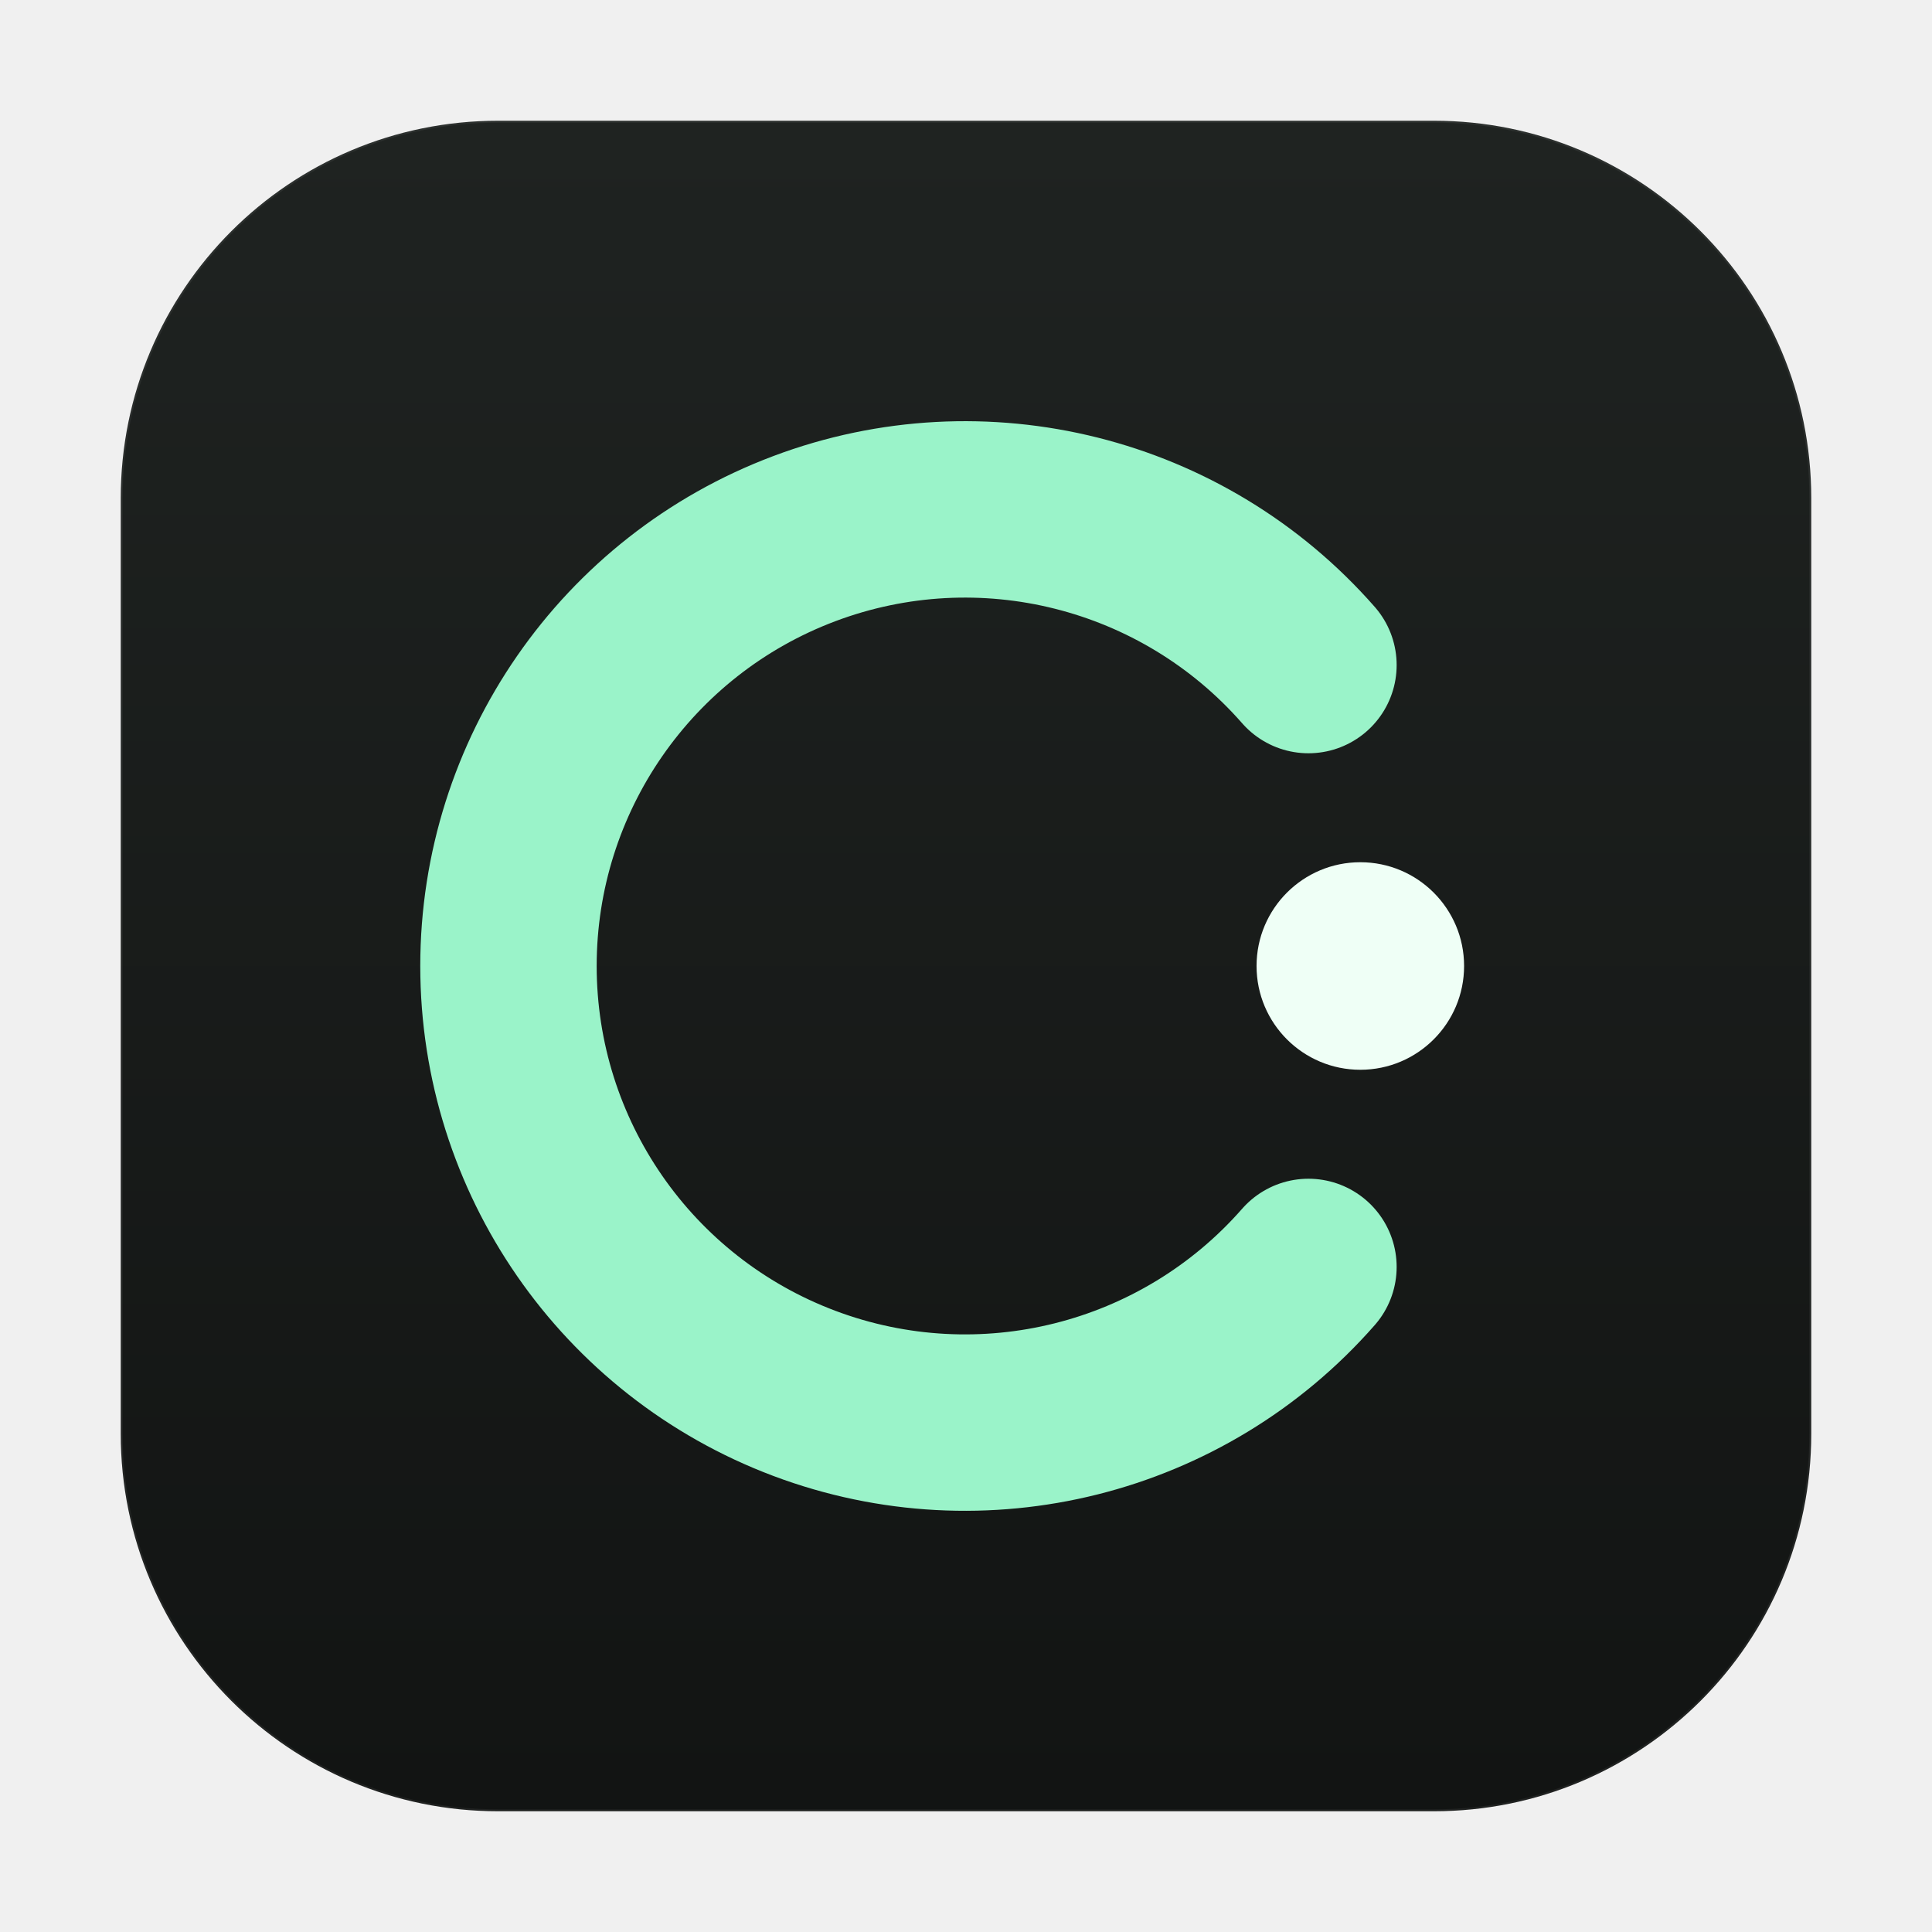
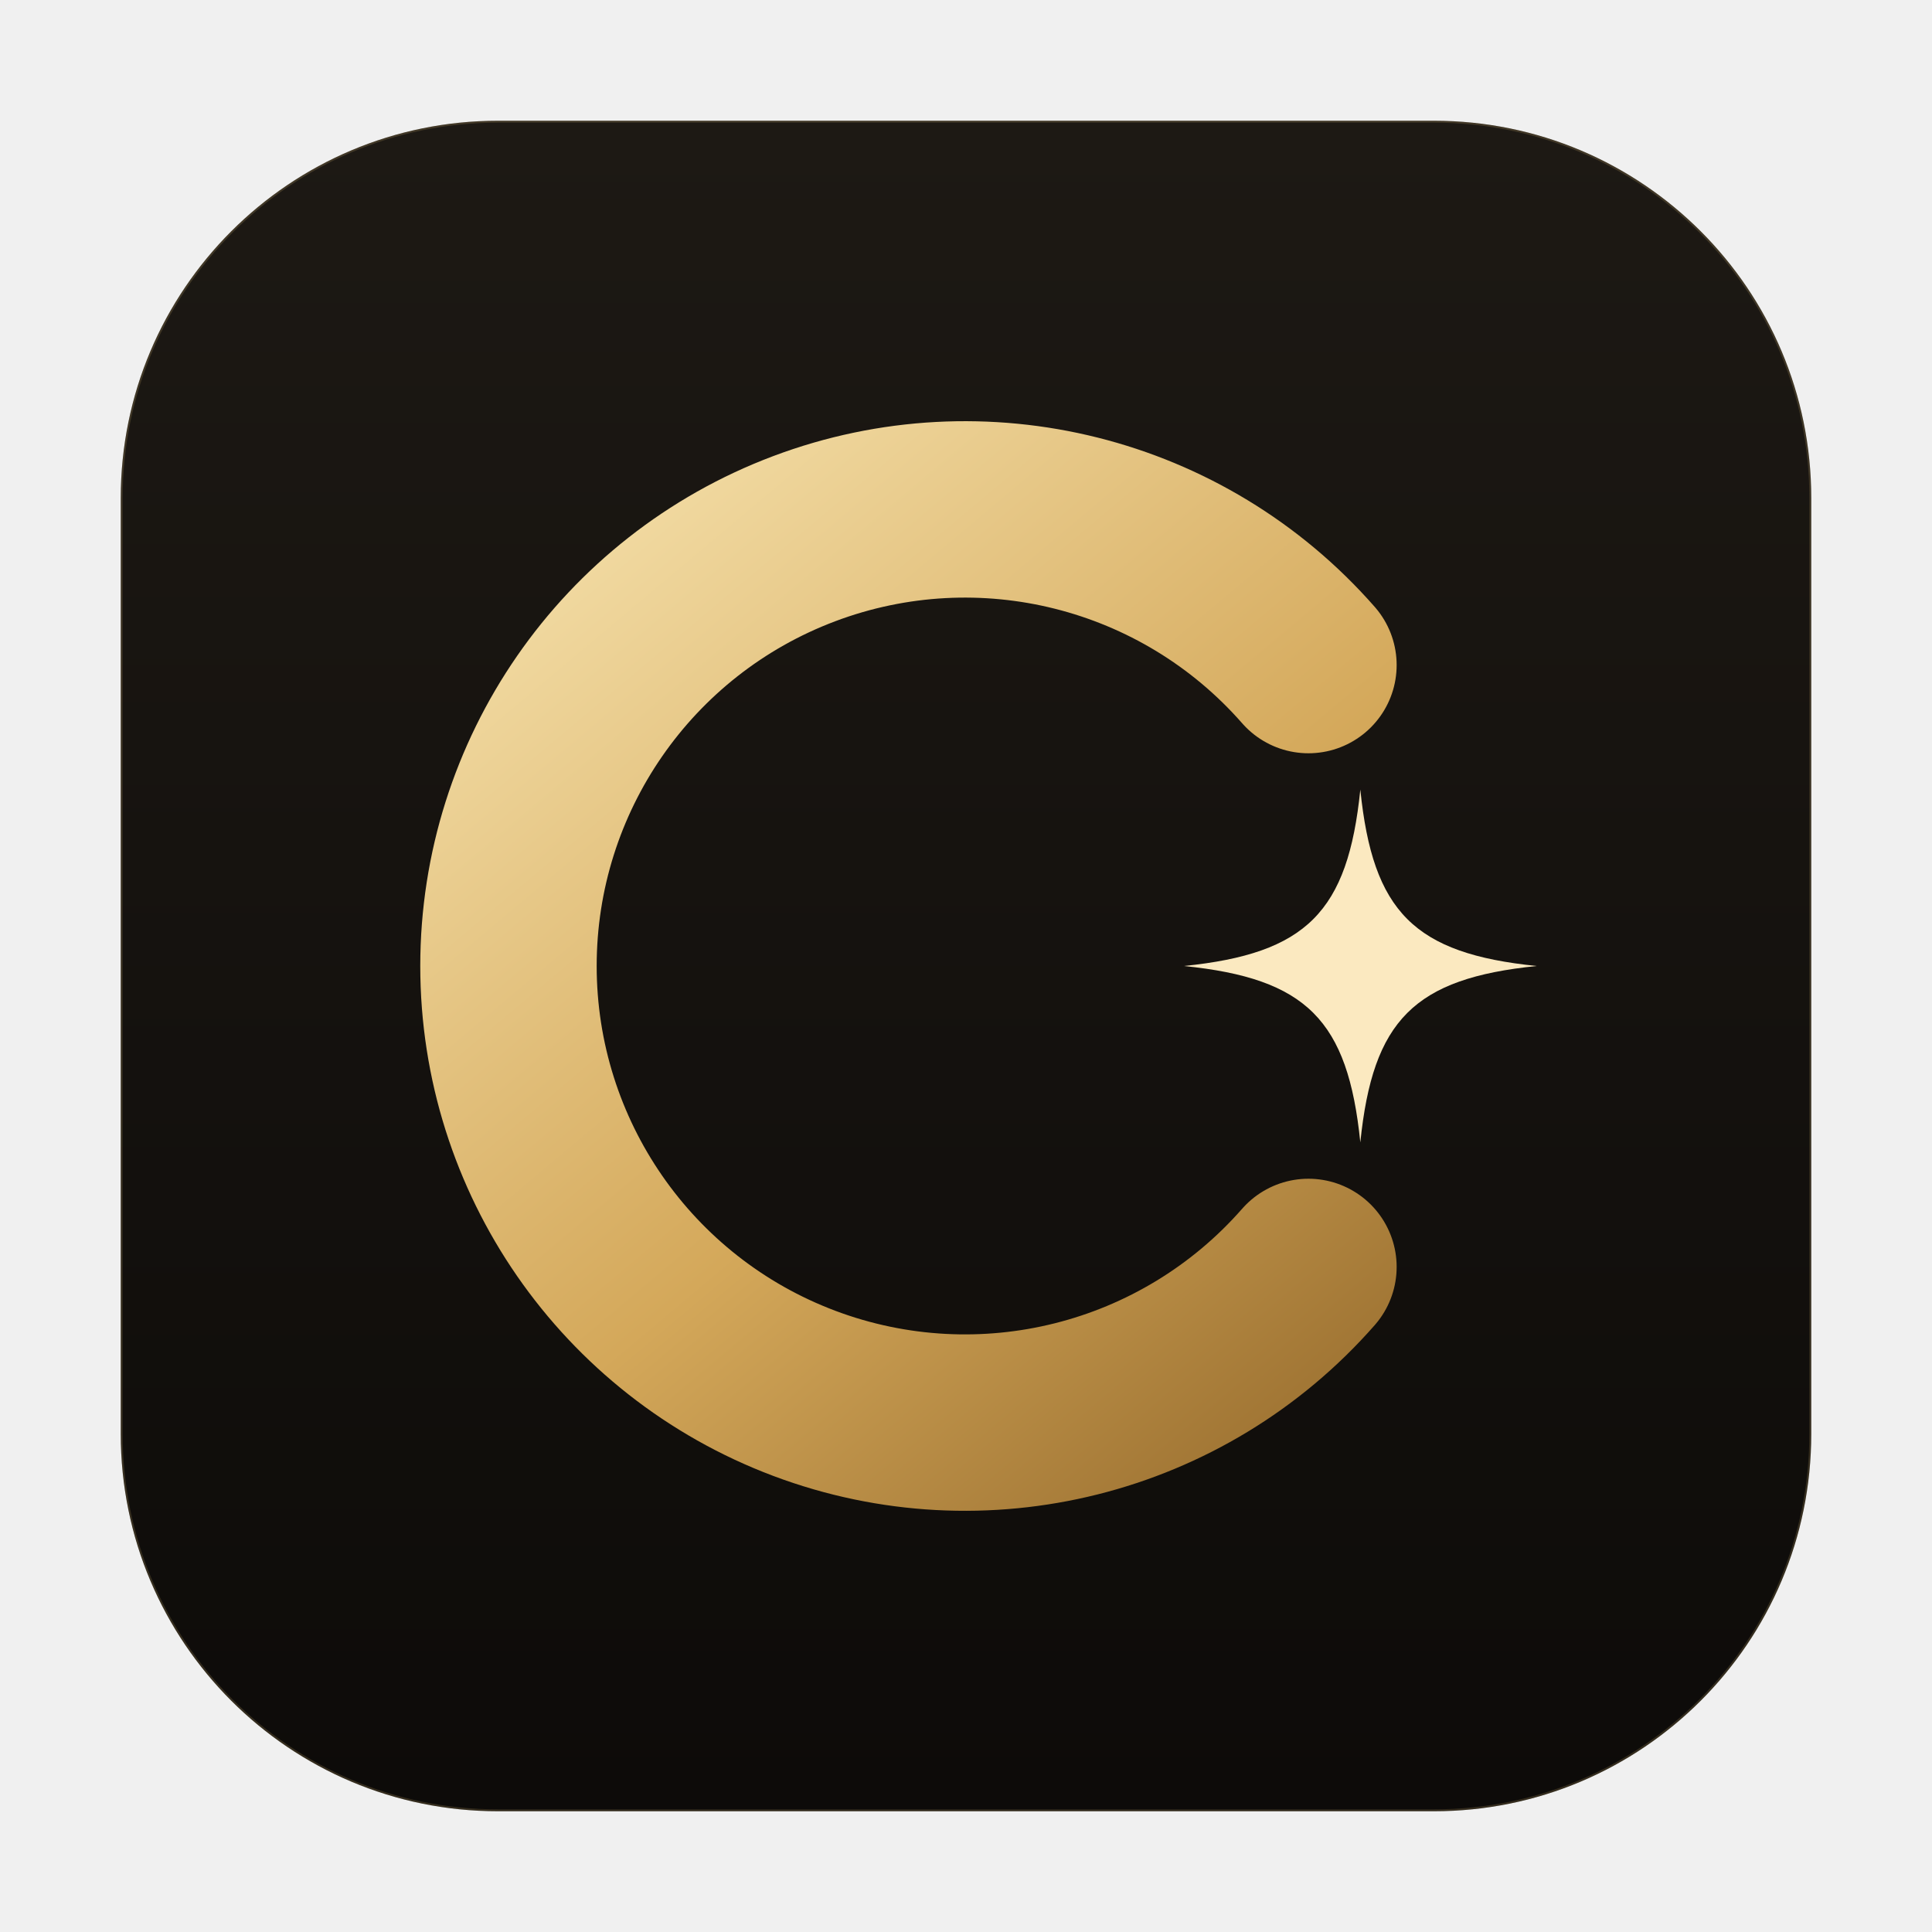
<svg xmlns="http://www.w3.org/2000/svg" viewBox="0 0 1024 1024">
  <defs>
    <linearGradient id="bg" x1="0" y1="0" x2="0" y2="1">
-       <stop offset="0" stop-color="#1f2321" />
-       <stop offset="1" stop-color="#121413" />
+       <stop offset="0" stop-color="#1d1914" />
+       <stop offset="1" stop-color="#0d0b09" />
    </linearGradient>
-     <linearGradient id="ring" x1="200" y1="160" x2="780" y2="900" gradientUnits="userSpaceOnUse">
-       <stop stop-color="#9af3c9" />
-       <stop offset="1" stop-color="#2fb47c" />
+     <linearGradient id="ring" x1="10" y1="8" x2="52" y2="58" gradientUnits="userSpaceOnUse">
+       <stop stop-color="#f6e2ad" />
+       <stop offset=".55" stop-color="#d4a85a" />
+       <stop offset="1" stop-color="#93682a" />
    </linearGradient>
  </defs>
  <rect x="64" y="64" width="896" height="896" rx="200" fill="url(#bg)" />
-   <rect x="64.5" y="64.5" width="895" height="895" rx="199.5" fill="none" stroke="#ffffff" stroke-opacity=".06" />
+   <rect x="64.5" y="64.5" width="895" height="895" rx="199.5" fill="none" stroke="#e6c27a" stroke-opacity=".18" />
  <g transform="translate(160 160) scale(11)">
    <path d="M48.5 17.5A22 22 0 1 0 48.5 46.5" fill="none" stroke="url(#ring)" stroke-width="8.5" stroke-linecap="round" />
-     <circle cx="51" cy="32" r="5" fill="#effff6" />
+     <path d="M51 23.5C51.6 29.4 53.6 31.4 59.5 32C53.6 32.6 51.6 34.6 51 40.5C50.4 34.6 48.4 32.6 42.5 32C48.4 31.4 50.4 29.4 51 23.5Z" fill="#fbe9c0" />
  </g>
</svg>
